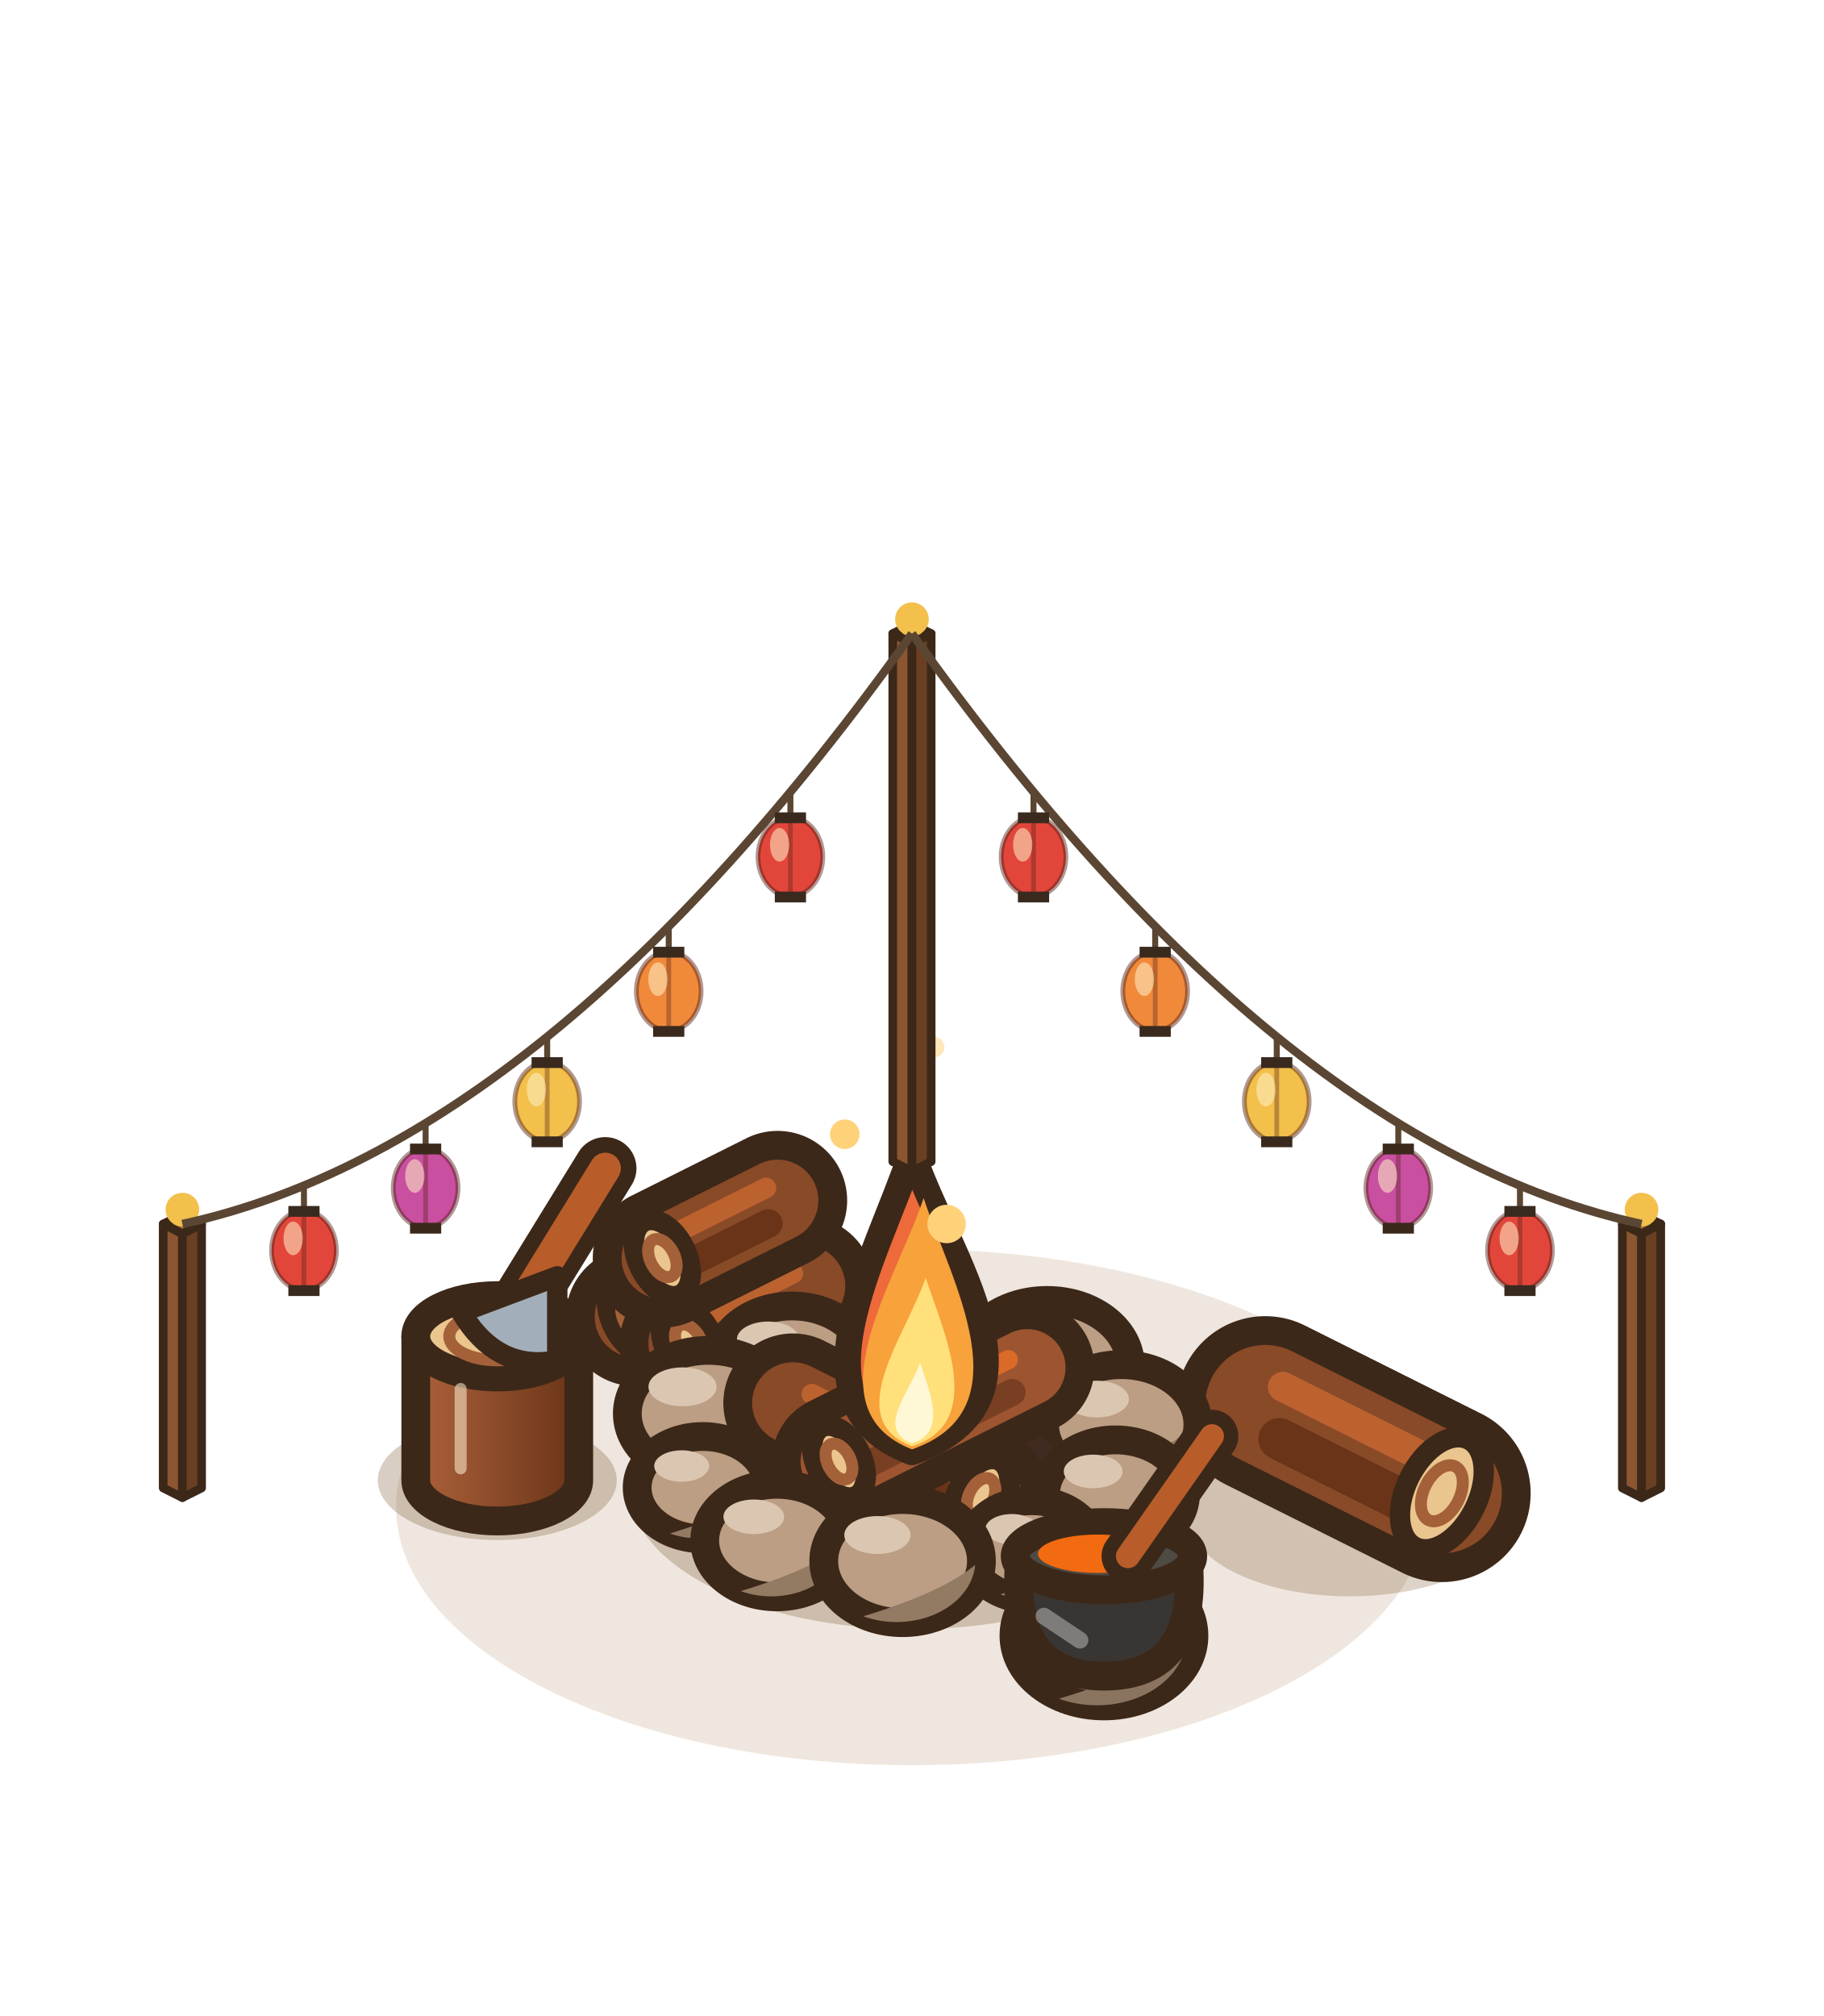
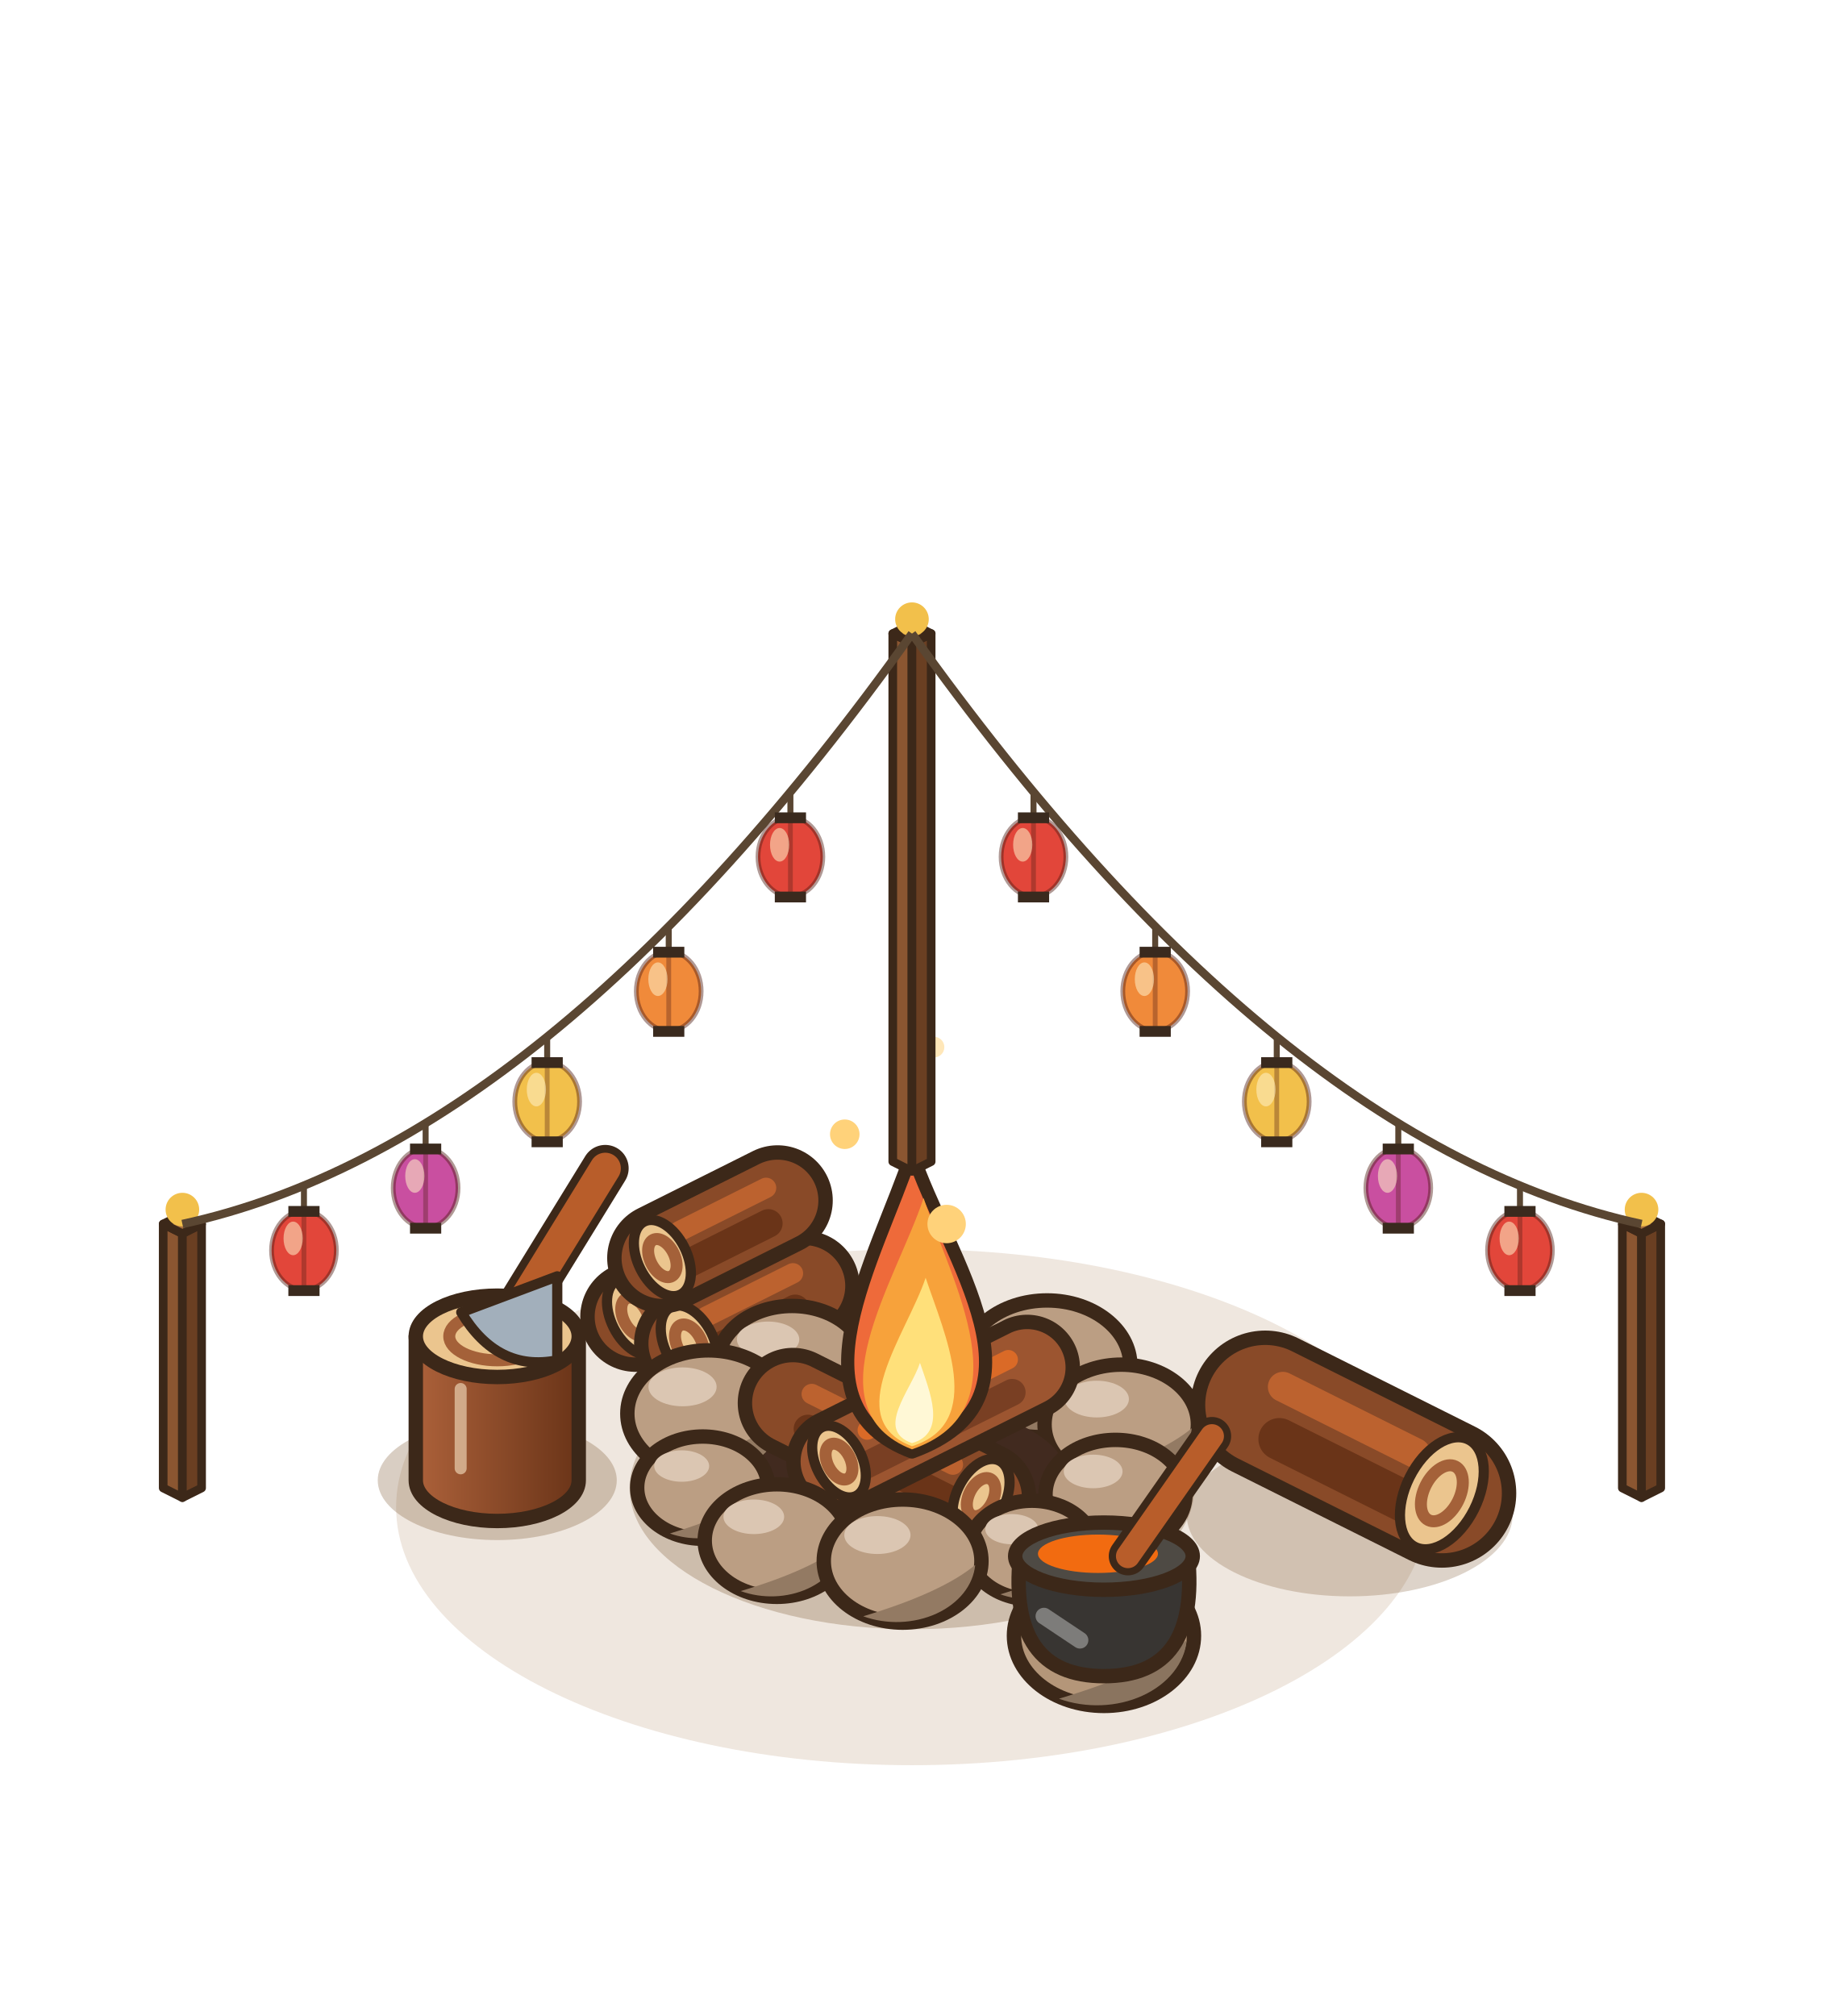
<svg xmlns="http://www.w3.org/2000/svg" width="190" height="210" viewBox="-95 -155 190 210">
  <g transform="scale(1.25)">
    <ellipse cx="0" cy="1.6" rx="42.99" ry="21.5" fill="rgba(150,105,50,.16)" />
-     <line x1="-13.44" y1="-19.08" x2="-23.04" y2="-14.28" stroke="#3C2819" stroke-width="11.6" stroke-linecap="round" />
+     <line x1="-13.44" y1="-19.08" x2="-23.04" y2="-14.28" stroke="#3C2819" stroke-width="9.2" stroke-linecap="round" />
    <line x1="-13.44" y1="-19.08" x2="-23.04" y2="-14.28" stroke="#894A28" stroke-width="6.8" stroke-linecap="round" />
    <line x1="-14.21" y1="-17.17" x2="-22.27" y2="-13.13" stroke="#6A3418" stroke-width="2.38" stroke-linecap="round" />
    <line x1="-14.4" y1="-20.13" x2="-21.6" y2="-16.53" stroke="#BC622F" stroke-width="1.7" stroke-linecap="round" />
    <g transform="rotate(153.43 -23.04 -14.28)">
-       <ellipse cx="-23.04" cy="-14.28" rx="2.04" ry="3.4" fill="#EBC58E" stroke="#3C2819" stroke-width="1.7" />
+       <ellipse cx="-23.04" cy="-14.28" rx="2.04" ry="3.4" fill="#EBC58E" stroke="#3C2819" stroke-width="0.85" />
      <ellipse cx="-23.04" cy="-14.28" rx="1.02" ry="1.7" fill="none" stroke="#A46139" stroke-width="1" />
    </g>
-     <line x1="-8.96" y1="-16.84" x2="-18.56" y2="-12.04" stroke="#3C2819" stroke-width="11.6" stroke-linecap="round" />
+     <line x1="-8.96" y1="-16.84" x2="-18.56" y2="-12.04" stroke="#3C2819" stroke-width="9.2" stroke-linecap="round" />
    <line x1="-8.96" y1="-16.84" x2="-18.56" y2="-12.04" stroke="#894A28" stroke-width="6.8" stroke-linecap="round" />
    <line x1="-9.73" y1="-14.93" x2="-17.79" y2="-10.89" stroke="#6A3418" stroke-width="2.38" stroke-linecap="round" />
    <line x1="-9.92" y1="-17.89" x2="-17.12" y2="-14.29" stroke="#BC622F" stroke-width="1.7" stroke-linecap="round" />
    <g transform="rotate(153.43 -18.56 -12.04)">
-       <ellipse cx="-18.56" cy="-12.04" rx="2.04" ry="3.4" fill="#EBC58E" stroke="#3C2819" stroke-width="1.7" />
+       <ellipse cx="-18.56" cy="-12.04" rx="2.04" ry="3.4" fill="#EBC58E" stroke="#3C2819" stroke-width="0.85" />
      <ellipse cx="-18.56" cy="-12.04" rx="1.02" ry="1.7" fill="none" stroke="#A46139" stroke-width="1" />
    </g>
-     <line x1="-11.2" y1="-23.96" x2="-20.8" y2="-19.16" stroke="#3C2819" stroke-width="11.6" stroke-linecap="round" />
+     <line x1="-11.2" y1="-23.96" x2="-20.8" y2="-19.16" stroke="#3C2819" stroke-width="9.2" stroke-linecap="round" />
    <line x1="-11.2" y1="-23.96" x2="-20.8" y2="-19.16" stroke="#894A28" stroke-width="6.8" stroke-linecap="round" />
    <line x1="-11.97" y1="-22.05" x2="-20.03" y2="-18.01" stroke="#6A3418" stroke-width="2.38" stroke-linecap="round" />
    <line x1="-12.16" y1="-25.01" x2="-19.36" y2="-21.41" stroke="#BC622F" stroke-width="1.7" stroke-linecap="round" />
    <g transform="rotate(153.43 -20.8 -19.16)">
-       <ellipse cx="-20.8" cy="-19.16" rx="2.04" ry="3.4" fill="#EBC58E" stroke="#3C2819" stroke-width="1.7" />
+       <ellipse cx="-20.8" cy="-19.16" rx="2.04" ry="3.4" fill="#EBC58E" stroke="#3C2819" stroke-width="0.85" />
      <ellipse cx="-20.8" cy="-19.16" rx="1.02" ry="1.7" fill="none" stroke="#A46139" stroke-width="1" />
    </g>
    <ellipse cx="36.48" cy="2.24" rx="13.58" ry="6.79" fill="rgba(120,80,40,.25)" />
-     <line x1="29.44" y1="-6.92" x2="44.16" y2="0.44" stroke="#3C2819" stroke-width="14.8" stroke-linecap="round" />
+     <line x1="29.44" y1="-6.92" x2="44.16" y2="0.44" stroke="#3C2819" stroke-width="12.4" stroke-linecap="round" />
    <line x1="29.44" y1="-6.92" x2="44.16" y2="0.44" stroke="#894A28" stroke-width="10" stroke-linecap="round" />
    <line x1="30.62" y1="-4.08" x2="42.98" y2="2.1" stroke="#6A3418" stroke-width="3.5" stroke-linecap="round" />
    <line x1="30.91" y1="-8.43" x2="41.95" y2="-2.91" stroke="#BC622F" stroke-width="2.5" stroke-linecap="round" />
    <g transform="rotate(26.57 44.16 0.44)">
-       <ellipse cx="44.16" cy="0.44" rx="3" ry="5" fill="#EBC58E" stroke="#3C2819" stroke-width="1.7" />
+       <ellipse cx="44.16" cy="0.44" rx="3" ry="5" fill="#EBC58E" stroke="#3C2819" stroke-width="0.85" />
      <ellipse cx="44.16" cy="0.44" rx="1.5" ry="2.5" fill="none" stroke="#A46139" stroke-width="1" />
    </g>
    <ellipse cx="0" cy="0" rx="23.53" ry="11.77" fill="rgba(120,80,40,.28)" />
-     <ellipse cx="0.78" cy="-11.58" rx="5.64" ry="4.4" fill="#BB9E83" stroke="#3C2819" stroke-width="2.4" />
+     <ellipse cx="0.78" cy="-11.58" rx="5.64" ry="4.4" fill="#BB9E83" stroke="#3C2819" stroke-width="1.2" />
    <path d="M5.97,-11.3 A5.64,4.4 0 0 1 -2.04,-7.63 Q3.6,-9.32 5.97,-11.3 Z" fill="#937A63" />
    <ellipse cx="-1.03" cy="-13.44" rx="2.37" ry="1.35" fill="#DBC6B2" />
-     <ellipse cx="-10" cy="-10.33" rx="6.2" ry="4.84" fill="#BB9E83" stroke="#3C2819" stroke-width="2.4" />
+     <ellipse cx="-10" cy="-10.33" rx="6.2" ry="4.84" fill="#BB9E83" stroke="#3C2819" stroke-width="1.2" />
    <path d="M-4.3,-10.02 A6.2,4.84 0 0 1 -13.1,-5.99 Q-6.9,-7.85 -4.3,-10.02 Z" fill="#937A63" />
    <ellipse cx="-11.99" cy="-12.38" rx="2.6" ry="1.49" fill="#DBC6B2" />
-     <ellipse cx="11.26" cy="-10.21" rx="6.94" ry="5.42" fill="#BB9E83" stroke="#3C2819" stroke-width="2.4" />
+     <ellipse cx="11.26" cy="-10.21" rx="6.94" ry="5.42" fill="#BB9E83" stroke="#3C2819" stroke-width="1.2" />
    <path d="M17.65,-9.86 A6.94,5.42 0 0 1 7.79,-5.35 Q14.73,-7.43 17.65,-9.86 Z" fill="#937A63" />
    <ellipse cx="9.04" cy="-12.5" rx="2.92" ry="1.67" fill="#DBC6B2" />
-     <ellipse cx="-16.96" cy="-6.2" rx="6.76" ry="5.27" fill="#BB9E83" stroke="#3C2819" stroke-width="2.4" />
+     <ellipse cx="-16.96" cy="-6.2" rx="6.76" ry="5.27" fill="#BB9E83" stroke="#3C2819" stroke-width="1.2" />
    <path d="M-10.74,-5.87 A6.76,5.27 0 0 1 -20.34,-1.47 Q-13.58,-3.5 -10.74,-5.87 Z" fill="#937A63" />
    <ellipse cx="-19.12" cy="-8.43" rx="2.84" ry="1.62" fill="#DBC6B2" />
-     <ellipse cx="17.44" cy="-5.3" rx="6.39" ry="4.98" fill="#BB9E83" stroke="#3C2819" stroke-width="2.4" />
+     <ellipse cx="17.44" cy="-5.3" rx="6.39" ry="4.98" fill="#BB9E83" stroke="#3C2819" stroke-width="1.2" />
    <path d="M23.32,-4.98 A6.39,4.98 0 0 1 14.25,-0.83 Q20.63,-2.74 23.32,-4.98 Z" fill="#937A63" />
    <ellipse cx="15.4" cy="-7.41" rx="2.68" ry="1.53" fill="#DBC6B2" />
    <ellipse cx="0" cy="-0.5" rx="13.12" ry="6.56" fill="#412A1F" />
    <ellipse cx="0" cy="-0.5" rx="9.05" ry="4.53" fill="#5C3827" />
    <ellipse cx="-6" cy="0.5" rx="2.2" ry="1.3" fill="#E52F15" />
    <ellipse cx="5" cy="-1.5" rx="2.2" ry="1.3" fill="#F85500" />
    <ellipse cx="-1" cy="3" rx="2.2" ry="1.3" fill="#FFD27A" />
    <ellipse cx="7" cy="2.5" rx="2.2" ry="1.3" fill="#E52F15" />
    <ellipse cx="-7.5" cy="-2.5" rx="2.2" ry="1.3" fill="#F85500" />
    <ellipse cx="1" cy="-3.5" rx="2.2" ry="1.3" fill="#FFD27A" />
-     <line x1="-9.92" y1="-7.08" x2="5.76" y2="0.76" stroke="#3C2819" stroke-width="11.6" stroke-linecap="round" />
+     <line x1="-9.92" y1="-7.08" x2="5.76" y2="0.76" stroke="#3C2819" stroke-width="9.2" stroke-linecap="round" />
    <line x1="-9.92" y1="-7.08" x2="5.76" y2="0.76" stroke="#894A28" stroke-width="6.8" stroke-linecap="round" />
    <line x1="-8.67" y1="-4.92" x2="4.51" y2="1.66" stroke="#6A3418" stroke-width="2.38" stroke-linecap="round" />
    <line x1="-8.35" y1="-7.83" x2="3.41" y2="-1.95" stroke="#BC622F" stroke-width="1.7" stroke-linecap="round" />
    <g transform="rotate(26.57 5.76 0.76)">
-       <ellipse cx="5.76" cy="0.76" rx="2.04" ry="3.4" fill="#EBC58E" stroke="#3C2819" stroke-width="1.7" />
+       <ellipse cx="5.76" cy="0.76" rx="2.04" ry="3.4" fill="#EBC58E" stroke="#3C2819" stroke-width="0.85" />
      <ellipse cx="5.76" cy="0.76" rx="1.02" ry="1.7" fill="none" stroke="#A46139" stroke-width="1" />
    </g>
-     <line x1="9.6" y1="-10.04" x2="-6.08" y2="-2.2" stroke="#3C2819" stroke-width="11.2" stroke-linecap="round" />
+     <line x1="9.6" y1="-10.04" x2="-6.08" y2="-2.2" stroke="#3C2819" stroke-width="8.8" stroke-linecap="round" />
    <line x1="9.6" y1="-10.04" x2="-6.08" y2="-2.2" stroke="#9C5530" stroke-width="6.4" stroke-linecap="round" />
    <line x1="8.35" y1="-7.97" x2="-4.83" y2="-1.39" stroke="#793F23" stroke-width="2.24" stroke-linecap="round" />
    <line x1="8.03" y1="-10.7" x2="-3.73" y2="-4.82" stroke="#DA6A27" stroke-width="1.6" stroke-linecap="round" />
    <g transform="rotate(153.43 -6.08 -2.2)">
-       <ellipse cx="-6.08" cy="-2.2" rx="1.92" ry="3.2" fill="#EBC58E" stroke="#3C2819" stroke-width="1.7" />
+       <ellipse cx="-6.08" cy="-2.2" rx="1.92" ry="3.2" fill="#EBC58E" stroke="#3C2819" stroke-width="0.85" />
      <ellipse cx="-6.08" cy="-2.2" rx="0.96" ry="1.6" fill="none" stroke="#A46139" stroke-width="1" />
    </g>
-     <ellipse cx="-17.44" cy="-0.03" rx="5.46" ry="4.26" fill="#BB9E83" stroke="#3C2819" stroke-width="2.4" />
+     <ellipse cx="-17.44" cy="-0.03" rx="5.46" ry="4.26" fill="#BB9E83" stroke="#3C2819" stroke-width="1.2" />
    <path d="M-12.42,0.24 A5.46,4.26 0 0 1 -20.17,3.79 Q-14.71,2.15 -12.42,0.24 Z" fill="#937A63" />
    <ellipse cx="-19.19" cy="-1.83" rx="2.29" ry="1.31" fill="#DBC6B2" />
-     <ellipse cx="16.96" cy="0.54" rx="5.83" ry="4.55" fill="#BB9E83" stroke="#3C2819" stroke-width="2.4" />
+     <ellipse cx="16.96" cy="0.54" rx="5.83" ry="4.55" fill="#BB9E83" stroke="#3C2819" stroke-width="1.2" />
    <path d="M22.32,0.83 A5.83,4.55 0 0 1 14.05,4.62 Q19.87,2.87 22.32,0.83 Z" fill="#937A63" />
    <ellipse cx="15.1" cy="-1.38" rx="2.45" ry="1.4" fill="#DBC6B2" />
-     <ellipse cx="-11.26" cy="4.38" rx="6.01" ry="4.69" fill="#BB9E83" stroke="#3C2819" stroke-width="2.4" />
+     <ellipse cx="-11.26" cy="4.38" rx="6.01" ry="4.69" fill="#BB9E83" stroke="#3C2819" stroke-width="1.2" />
    <path d="M-5.73,4.68 A6.01,4.69 0 0 1 -14.27,8.59 Q-8.25,6.79 -5.73,4.68 Z" fill="#937A63" />
    <ellipse cx="-13.18" cy="2.4" rx="2.53" ry="1.44" fill="#DBC6B2" />
-     <ellipse cx="10" cy="5.17" rx="5.27" ry="4.11" fill="#BB9E83" stroke="#3C2819" stroke-width="2.4" />
+     <ellipse cx="10" cy="5.17" rx="5.27" ry="4.11" fill="#BB9E83" stroke="#3C2819" stroke-width="1.2" />
    <path d="M14.85,5.44 A5.27,4.11 0 0 1 7.37,8.86 Q12.64,7.28 14.85,5.44 Z" fill="#937A63" />
    <ellipse cx="8.32" cy="3.43" rx="2.21" ry="1.26" fill="#DBC6B2" />
-     <ellipse cx="-0.78" cy="6.09" rx="6.57" ry="5.13" fill="#BB9E83" stroke="#3C2819" stroke-width="2.4" />
+     <ellipse cx="-0.78" cy="6.09" rx="6.57" ry="5.13" fill="#BB9E83" stroke="#3C2819" stroke-width="1.2" />
    <path d="M5.27,6.41 A6.57,5.13 0 0 1 -4.06,10.69 Q2.51,8.71 5.27,6.41 Z" fill="#937A63" />
    <ellipse cx="-2.88" cy="3.92" rx="2.76" ry="1.58" fill="#DBC6B2" />
-     <ellipse cx="16" cy="12.31" rx="7.5" ry="5.85" fill="#B49679" stroke="#3C2819" stroke-width="2.4" />
+     <ellipse cx="16" cy="12.31" rx="7.5" ry="5.85" fill="#B49679" stroke="#3C2819" stroke-width="1.2" />
    <path d="M22.9,12.68 A7.5,5.85 0 0 1 12.25,17.56 Q19.75,15.31 22.9,12.68 Z" fill="#8A745F" />
    <ellipse cx="13.6" cy="9.83" rx="3.15" ry="1.8" fill="#D4BEAA" />
-     <path d="M9,5.68 Q8,15.68 16,15.68 Q24,15.68 23,5.68 Z" fill="#383532" stroke="#3C2819" stroke-width="2.4" stroke-linejoin="round" />
-     <ellipse cx="16" cy="5.68" rx="7.4" ry="2.8" fill="#4E4A44" stroke="#3C2819" stroke-width="2.4" />
+     <path d="M9,5.68 Q8,15.68 16,15.68 Q24,15.68 23,5.68 Z" fill="#383532" stroke="#3C2819" stroke-width="1.2" stroke-linejoin="round" />
+     <ellipse cx="16" cy="5.68" rx="7.4" ry="2.8" fill="#4E4A44" stroke="#3C2819" stroke-width="1.2" />
    <ellipse cx="15.5" cy="5.48" rx="5" ry="1.6" fill="#F26B10" />
-     <line x1="18" y1="5.68" x2="25" y2="-4.32" stroke="#3C2819" stroke-width="4.4" stroke-linecap="round" />
+     <line x1="18" y1="5.68" x2="25" y2="-4.32" stroke="#3C2819" stroke-width="3.2" stroke-linecap="round" />
    <line x1="18" y1="5.68" x2="25" y2="-4.32" stroke="#B85D2A" stroke-width="2" stroke-linecap="round" />
    <line x1="11" y1="10.68" x2="14" y2="12.68" stroke="rgba(255,255,255,.35)" stroke-width="1.4" stroke-linecap="round" />
    <ellipse cx="-34.56" cy="-0.64" rx="9.96" ry="4.98" fill="rgba(120,80,40,.28)" />
    <defs>
      <linearGradient id="souche" x1="0" y1="0" x2="1" y2="0">
        <stop offset="0" stop-color="#AC613A" />
        <stop offset="1" stop-color="#6A3418" />
      </linearGradient>
    </defs>
-     <path d="M-41.35,-12.64 L-41.35,-0.64 A6.79,3.39 0 0 0 -27.77,-0.64 L-27.77,-12.64 Z" fill="url(#souche)" stroke="#3C2819" stroke-width="2.4" stroke-linejoin="round" />
-     <ellipse cx="-34.56" cy="-12.64" rx="6.79" ry="3.39" fill="#EBC58E" stroke="#3C2819" stroke-width="2.4" />
+     <path d="M-41.35,-12.64 L-41.35,-0.64 A6.79,3.39 0 0 0 -27.77,-0.64 L-27.77,-12.64 Z" fill="url(#souche)" stroke="#3C2819" stroke-width="1.2" stroke-linejoin="round" />
+     <ellipse cx="-34.56" cy="-12.64" rx="6.79" ry="3.39" fill="#EBC58E" stroke="#3C2819" stroke-width="1.2" />
    <line x1="-37.61" y1="-8.25" x2="-37.61" y2="-1.64" stroke="rgba(255,240,210,.55)" stroke-width="1" stroke-linecap="round" />
    <ellipse cx="-34.56" cy="-12.64" rx="4" ry="2" fill="none" stroke="#A46139" stroke-width="1" />
-     <line x1="-33.56" y1="-13.64" x2="-25.56" y2="-26.64" stroke="#3C2819" stroke-width="5.2" stroke-linecap="round" />
+     <line x1="-33.56" y1="-13.64" x2="-25.56" y2="-26.64" stroke="#3C2819" stroke-width="3.9" stroke-linecap="round" />
    <line x1="-33.56" y1="-13.64" x2="-25.56" y2="-26.64" stroke="#B85D2A" stroke-width="2.6" stroke-linecap="round" />
-     <path d="M-37.56,-14.64 L-29.56,-17.64 L-29.56,-10.64 Q-34.56,-9.64 -37.56,-14.64 Z" fill="#A2AFBB" stroke="#3C2819" stroke-width="1.7" stroke-linejoin="round" />
-     <path d="M0,-3 C12.16,-7.4 3,-19 0,-28 C-3,-19 -10.38,-6.9 0,-3 Z" fill="#EE6A3A" stroke="#3C2819" stroke-width="2.2" stroke-linejoin="round" />
+     <path d="M-37.56,-14.64 L-29.56,-17.64 L-29.56,-10.64 Q-34.56,-9.64 -37.56,-14.64 Z" fill="#A2AFBB" stroke="#3C2819" stroke-width="0.85" stroke-linejoin="round" />
+     <path d="M0,-3 C12.16,-7.4 3,-19 0,-28 C-3,-19 -10.38,-6.9 0,-3 Z" fill="#EE6A3A" stroke="#3C2819" stroke-width="1.1" stroke-linejoin="round" />
    <path d="M0,-3.22 C9.49,-6.52 3.31,-17.14 0.97,-24.16 C-1.37,-17.14 -8.54,-6.58 0,-3.22 Z" fill="#F7A23B" />
    <path d="M0,-3.48 C6.19,-5.43 2.7,-12.84 1.14,-17.52 C-0.42,-12.84 -6,-5.76 0,-3.48 Z" fill="#FFE07A" />
    <path d="M0,-3.74 C2.99,-4.58 1.45,-8.09 0.67,-10.43 C-0.11,-8.09 -3.1,-4.83 0,-3.74 Z" fill="#FFF8D6" />
    <circle cx="2.89" cy="-22" r="1.6" fill="#FFD27A" opacity="1" />
    <circle cx="-5.6" cy="-29.48" r="1.23" fill="#FFD27A" opacity="1" />
    <circle cx="1.84" cy="-36.74" r="0.86" fill="#FFD27A" opacity="0.53" />
    <g transform="translate(0 0)">
      <polygon points="-62.4,0 -60.8,0.8 -60.8,-21.2 -62.4,-22" fill="#8B5631" stroke="#3C2819" stroke-width="0.72" stroke-linejoin="round" />
      <polygon points="-59.2,0 -60.8,0.8 -60.8,-21.2 -59.2,-22" fill="#6A3F22" stroke="#3C2819" stroke-width="0.72" stroke-linejoin="round" />
      <polygon points="-60.8,-22.8 -59.2,-22 -60.8,-21.2 -62.4,-22" fill="#A9703F" stroke="#3C2819" stroke-width="0.72" stroke-linejoin="round" />
      <circle cx="-60.8" cy="-23.2" r="1.4" fill="#F2C04B" />
      <polygon points="59.2,0 60.8,0.8 60.8,-21.2 59.2,-22" fill="#8B5631" stroke="#3C2819" stroke-width="0.72" stroke-linejoin="round" />
      <polygon points="62.4,0 60.8,0.8 60.8,-21.2 62.4,-22" fill="#6A3F22" stroke="#3C2819" stroke-width="0.72" stroke-linejoin="round" />
      <polygon points="60.8,-22.8 62.4,-22 60.8,-21.2 59.2,-22" fill="#A9703F" stroke="#3C2819" stroke-width="0.72" stroke-linejoin="round" />
      <circle cx="60.8" cy="-23.2" r="1.4" fill="#F2C04B" />
      <polygon points="-1.6,-27.2 0,-26.4 0,-70.4 -1.6,-71.2" fill="#8B5631" stroke="#3C2819" stroke-width="0.72" stroke-linejoin="round" />
      <polygon points="1.6,-27.2 0,-26.4 0,-70.4 1.6,-71.2" fill="#6A3F22" stroke="#3C2819" stroke-width="0.72" stroke-linejoin="round" />
      <polygon points="0,-72 1.6,-71.2 0,-70.4 -1.6,-71.2" fill="#A9703F" stroke="#3C2819" stroke-width="0.72" stroke-linejoin="round" />
      <circle cx="0" cy="-72.4" r="1.4" fill="#F2C04B" />
      <path d="M0,-71.2 Q-30.4,-28.6 -60.8,-22" fill="none" stroke="#5A4632" stroke-width="0.7" />
      <line x1="-10.13" y1="-58" x2="-10.13" y2="-56" stroke="#5A4632" stroke-width="0.5" stroke-linecap="round" />
      <ellipse cx="-10.13" cy="-52.6" rx="2.7" ry="3.3" fill="#E2463A" stroke="rgba(80,30,20,.45)" stroke-width="0.4" />
      <line x1="-10.13" y1="-55.7" x2="-10.13" y2="-49.5" stroke="rgba(80,30,20,.35)" stroke-width="0.4" stroke-linecap="round" />
      <rect x="-11.43" y="-56.3" width="2.6" height="0.9" fill="#3A2A1E" />
      <rect x="-11.43" y="-49.7" width="2.6" height="0.9" fill="#3A2A1E" />
      <ellipse cx="-11.03" cy="-53.6" rx="0.8" ry="1.4" fill="rgba(255,240,200,.55)" />
      <line x1="-20.27" y1="-46.8" x2="-20.27" y2="-44.8" stroke="#5A4632" stroke-width="0.5" stroke-linecap="round" />
      <ellipse cx="-20.27" cy="-41.4" rx="2.7" ry="3.3" fill="#F08A3A" stroke="rgba(80,30,20,.45)" stroke-width="0.4" />
      <line x1="-20.27" y1="-44.5" x2="-20.27" y2="-38.3" stroke="rgba(80,30,20,.35)" stroke-width="0.4" stroke-linecap="round" />
      <rect x="-21.57" y="-45.1" width="2.6" height="0.9" fill="#3A2A1E" />
      <rect x="-21.57" y="-38.5" width="2.6" height="0.9" fill="#3A2A1E" />
      <ellipse cx="-21.17" cy="-42.4" rx="0.8" ry="1.4" fill="rgba(255,240,200,.55)" />
      <line x1="-30.4" y1="-37.6" x2="-30.4" y2="-35.6" stroke="#5A4632" stroke-width="0.5" stroke-linecap="round" />
      <ellipse cx="-30.4" cy="-32.2" rx="2.7" ry="3.3" fill="#F2C04B" stroke="rgba(80,30,20,.45)" stroke-width="0.4" />
      <line x1="-30.4" y1="-35.3" x2="-30.4" y2="-29.1" stroke="rgba(80,30,20,.35)" stroke-width="0.4" stroke-linecap="round" />
      <rect x="-31.7" y="-35.9" width="2.6" height="0.9" fill="#3A2A1E" />
      <rect x="-31.7" y="-29.3" width="2.6" height="0.9" fill="#3A2A1E" />
      <ellipse cx="-31.3" cy="-33.2" rx="0.8" ry="1.4" fill="rgba(255,240,200,.55)" />
      <line x1="-40.53" y1="-30.4" x2="-40.53" y2="-28.4" stroke="#5A4632" stroke-width="0.5" stroke-linecap="round" />
      <ellipse cx="-40.53" cy="-25" rx="2.7" ry="3.3" fill="#C94FA0" stroke="rgba(80,30,20,.45)" stroke-width="0.4" />
      <line x1="-40.53" y1="-28.1" x2="-40.53" y2="-21.9" stroke="rgba(80,30,20,.35)" stroke-width="0.4" stroke-linecap="round" />
      <rect x="-41.83" y="-28.7" width="2.6" height="0.9" fill="#3A2A1E" />
      <rect x="-41.83" y="-22.1" width="2.6" height="0.9" fill="#3A2A1E" />
      <ellipse cx="-41.43" cy="-26" rx="0.8" ry="1.4" fill="rgba(255,240,200,.55)" />
      <line x1="-50.67" y1="-25.2" x2="-50.67" y2="-23.2" stroke="#5A4632" stroke-width="0.5" stroke-linecap="round" />
      <ellipse cx="-50.67" cy="-19.8" rx="2.7" ry="3.3" fill="#E2463A" stroke="rgba(80,30,20,.45)" stroke-width="0.4" />
      <line x1="-50.67" y1="-22.9" x2="-50.67" y2="-16.7" stroke="rgba(80,30,20,.35)" stroke-width="0.4" stroke-linecap="round" />
      <rect x="-51.97" y="-23.5" width="2.6" height="0.9" fill="#3A2A1E" />
      <rect x="-51.97" y="-16.9" width="2.6" height="0.9" fill="#3A2A1E" />
      <ellipse cx="-51.57" cy="-20.8" rx="0.8" ry="1.4" fill="rgba(255,240,200,.55)" />
      <path d="M0,-71.2 Q30.4,-28.6 60.8,-22" fill="none" stroke="#5A4632" stroke-width="0.7" />
      <line x1="10.13" y1="-58" x2="10.13" y2="-56" stroke="#5A4632" stroke-width="0.5" stroke-linecap="round" />
      <ellipse cx="10.13" cy="-52.6" rx="2.7" ry="3.3" fill="#E2463A" stroke="rgba(80,30,20,.45)" stroke-width="0.4" />
      <line x1="10.13" y1="-55.7" x2="10.13" y2="-49.5" stroke="rgba(80,30,20,.35)" stroke-width="0.4" stroke-linecap="round" />
      <rect x="8.83" y="-56.3" width="2.6" height="0.9" fill="#3A2A1E" />
      <rect x="8.83" y="-49.7" width="2.6" height="0.9" fill="#3A2A1E" />
      <ellipse cx="9.23" cy="-53.6" rx="0.8" ry="1.4" fill="rgba(255,240,200,.55)" />
      <line x1="20.27" y1="-46.8" x2="20.27" y2="-44.8" stroke="#5A4632" stroke-width="0.5" stroke-linecap="round" />
      <ellipse cx="20.27" cy="-41.4" rx="2.7" ry="3.3" fill="#F08A3A" stroke="rgba(80,30,20,.45)" stroke-width="0.4" />
      <line x1="20.27" y1="-44.5" x2="20.27" y2="-38.3" stroke="rgba(80,30,20,.35)" stroke-width="0.4" stroke-linecap="round" />
      <rect x="18.97" y="-45.1" width="2.6" height="0.9" fill="#3A2A1E" />
      <rect x="18.97" y="-38.5" width="2.6" height="0.9" fill="#3A2A1E" />
      <ellipse cx="19.37" cy="-42.4" rx="0.8" ry="1.4" fill="rgba(255,240,200,.55)" />
      <line x1="30.4" y1="-37.6" x2="30.4" y2="-35.6" stroke="#5A4632" stroke-width="0.5" stroke-linecap="round" />
      <ellipse cx="30.4" cy="-32.2" rx="2.7" ry="3.3" fill="#F2C04B" stroke="rgba(80,30,20,.45)" stroke-width="0.4" />
      <line x1="30.4" y1="-35.3" x2="30.4" y2="-29.1" stroke="rgba(80,30,20,.35)" stroke-width="0.4" stroke-linecap="round" />
      <rect x="29.1" y="-35.9" width="2.6" height="0.9" fill="#3A2A1E" />
      <rect x="29.1" y="-29.3" width="2.6" height="0.9" fill="#3A2A1E" />
      <ellipse cx="29.5" cy="-33.2" rx="0.8" ry="1.4" fill="rgba(255,240,200,.55)" />
      <line x1="40.53" y1="-30.4" x2="40.53" y2="-28.4" stroke="#5A4632" stroke-width="0.5" stroke-linecap="round" />
      <ellipse cx="40.53" cy="-25" rx="2.7" ry="3.3" fill="#C94FA0" stroke="rgba(80,30,20,.45)" stroke-width="0.4" />
      <line x1="40.53" y1="-28.1" x2="40.53" y2="-21.9" stroke="rgba(80,30,20,.35)" stroke-width="0.4" stroke-linecap="round" />
      <rect x="39.23" y="-28.7" width="2.6" height="0.9" fill="#3A2A1E" />
      <rect x="39.23" y="-22.1" width="2.6" height="0.9" fill="#3A2A1E" />
      <ellipse cx="39.63" cy="-26" rx="0.8" ry="1.4" fill="rgba(255,240,200,.55)" />
      <line x1="50.67" y1="-25.2" x2="50.67" y2="-23.2" stroke="#5A4632" stroke-width="0.5" stroke-linecap="round" />
      <ellipse cx="50.67" cy="-19.8" rx="2.7" ry="3.3" fill="#E2463A" stroke="rgba(80,30,20,.45)" stroke-width="0.4" />
      <line x1="50.67" y1="-22.9" x2="50.67" y2="-16.7" stroke="rgba(80,30,20,.35)" stroke-width="0.4" stroke-linecap="round" />
      <rect x="49.37" y="-23.5" width="2.6" height="0.9" fill="#3A2A1E" />
      <rect x="49.37" y="-16.9" width="2.6" height="0.9" fill="#3A2A1E" />
      <ellipse cx="49.77" cy="-20.8" rx="0.8" ry="1.4" fill="rgba(255,240,200,.55)" />
    </g>
  </g>
</svg>
